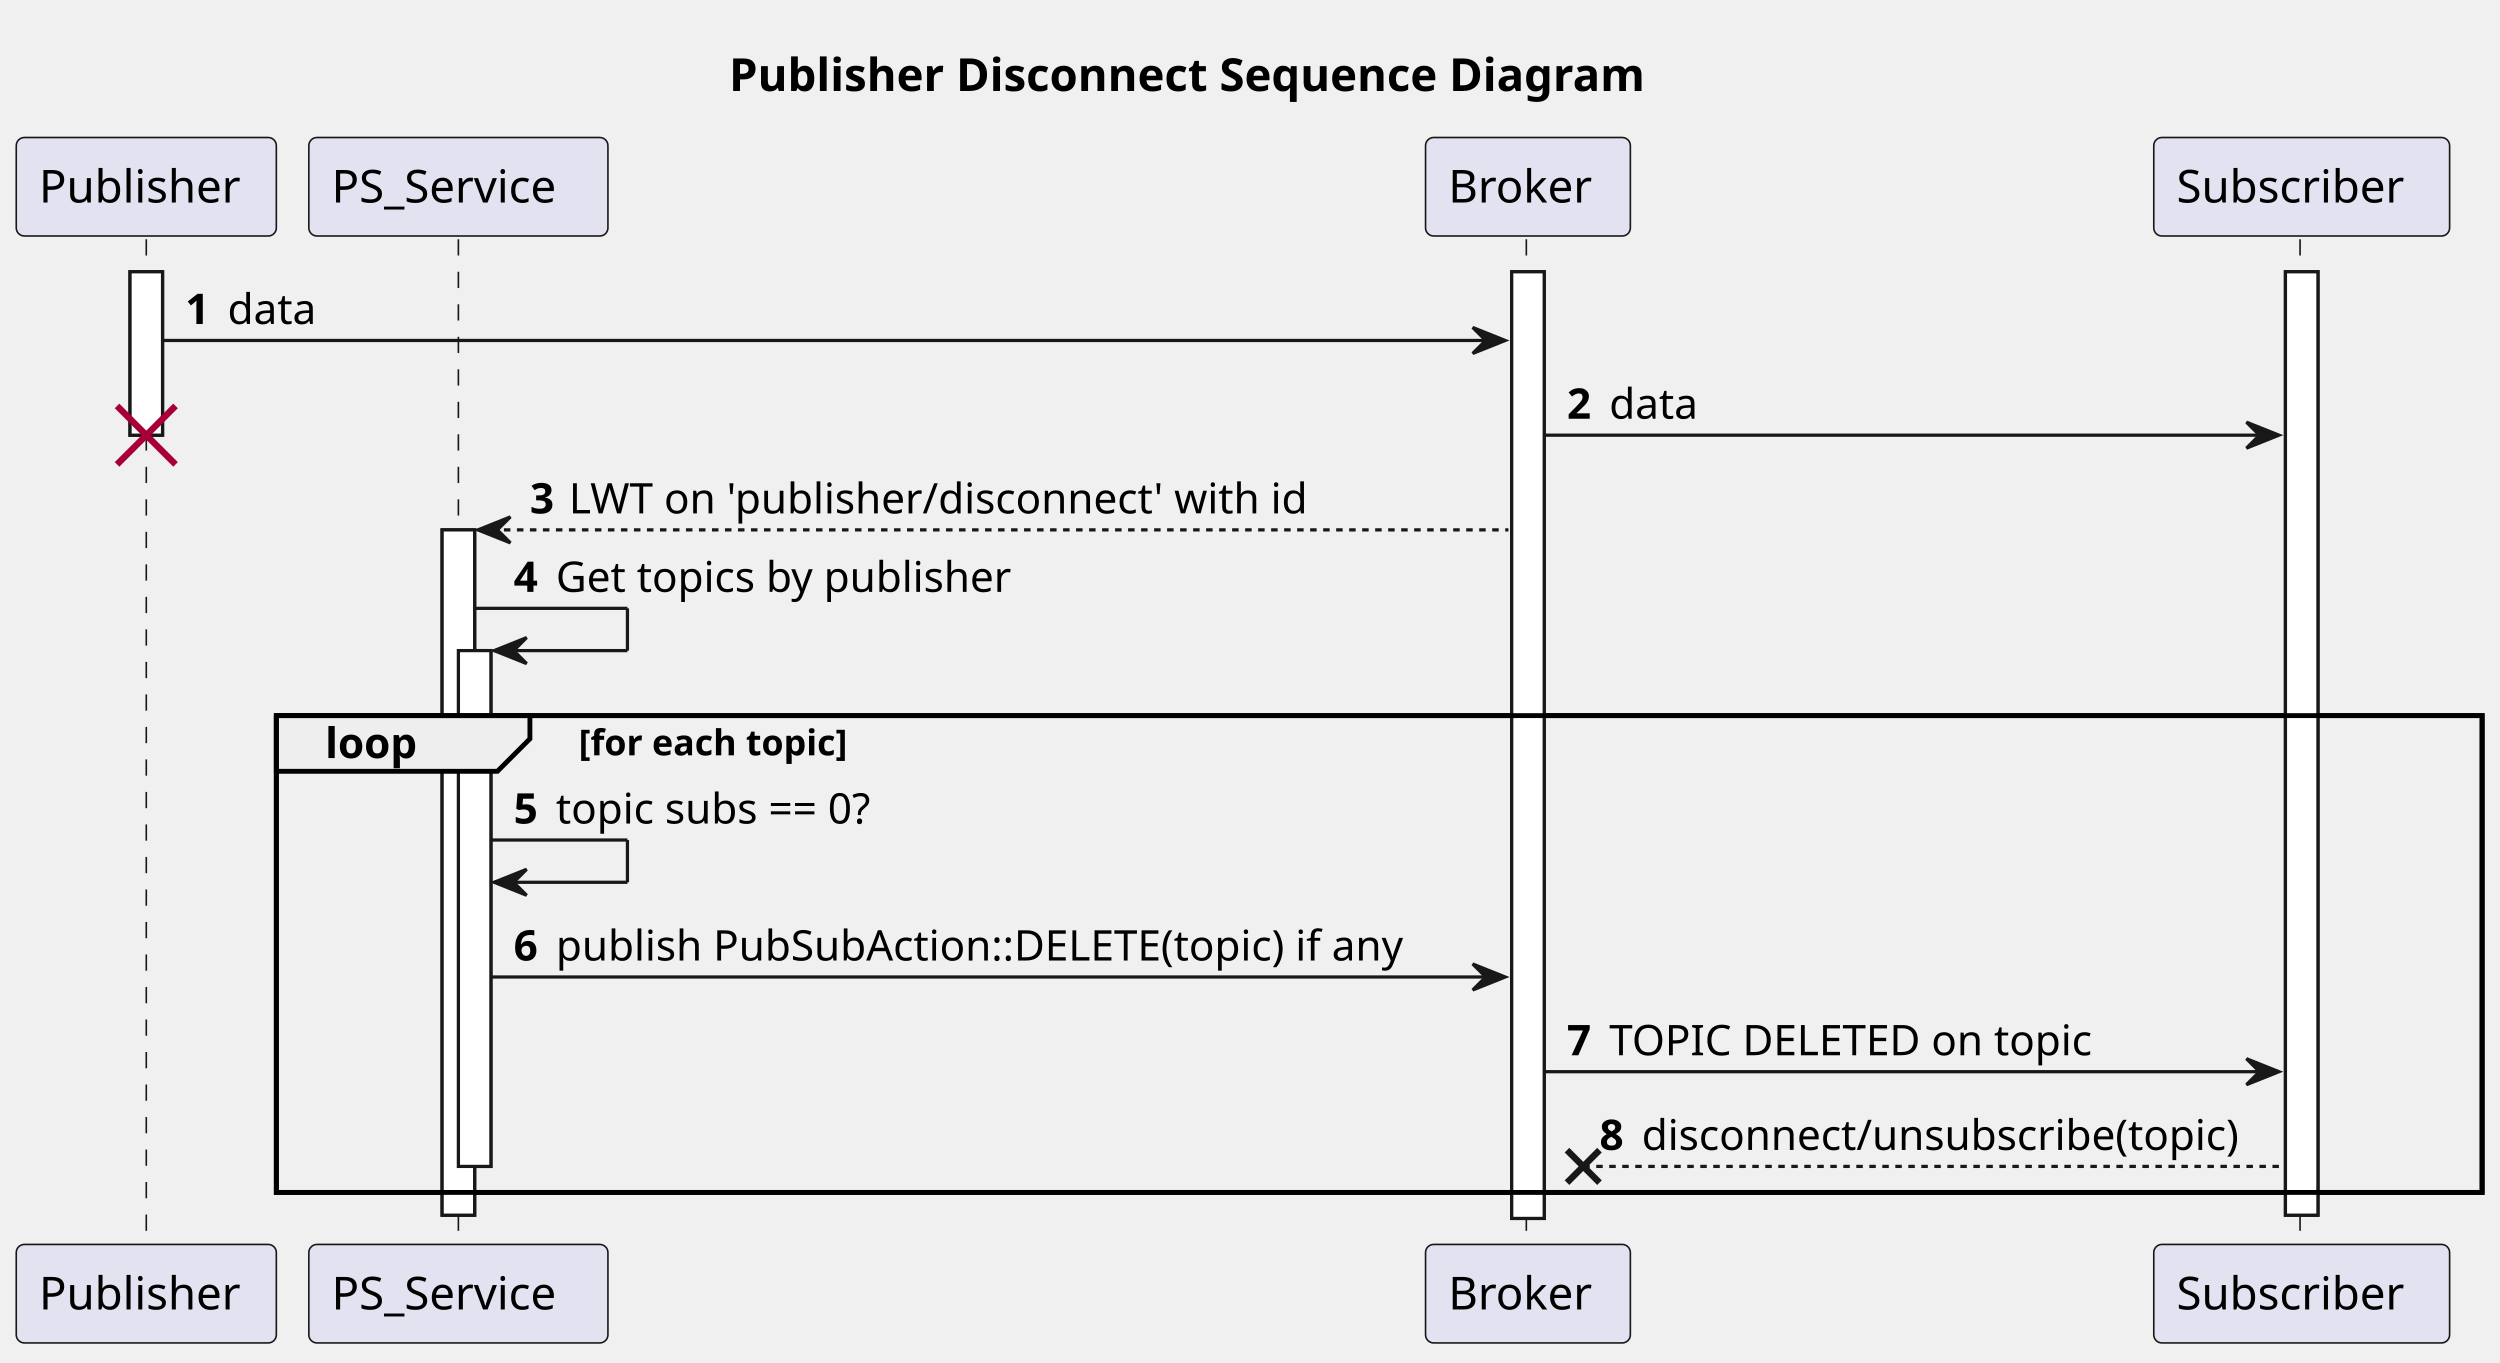
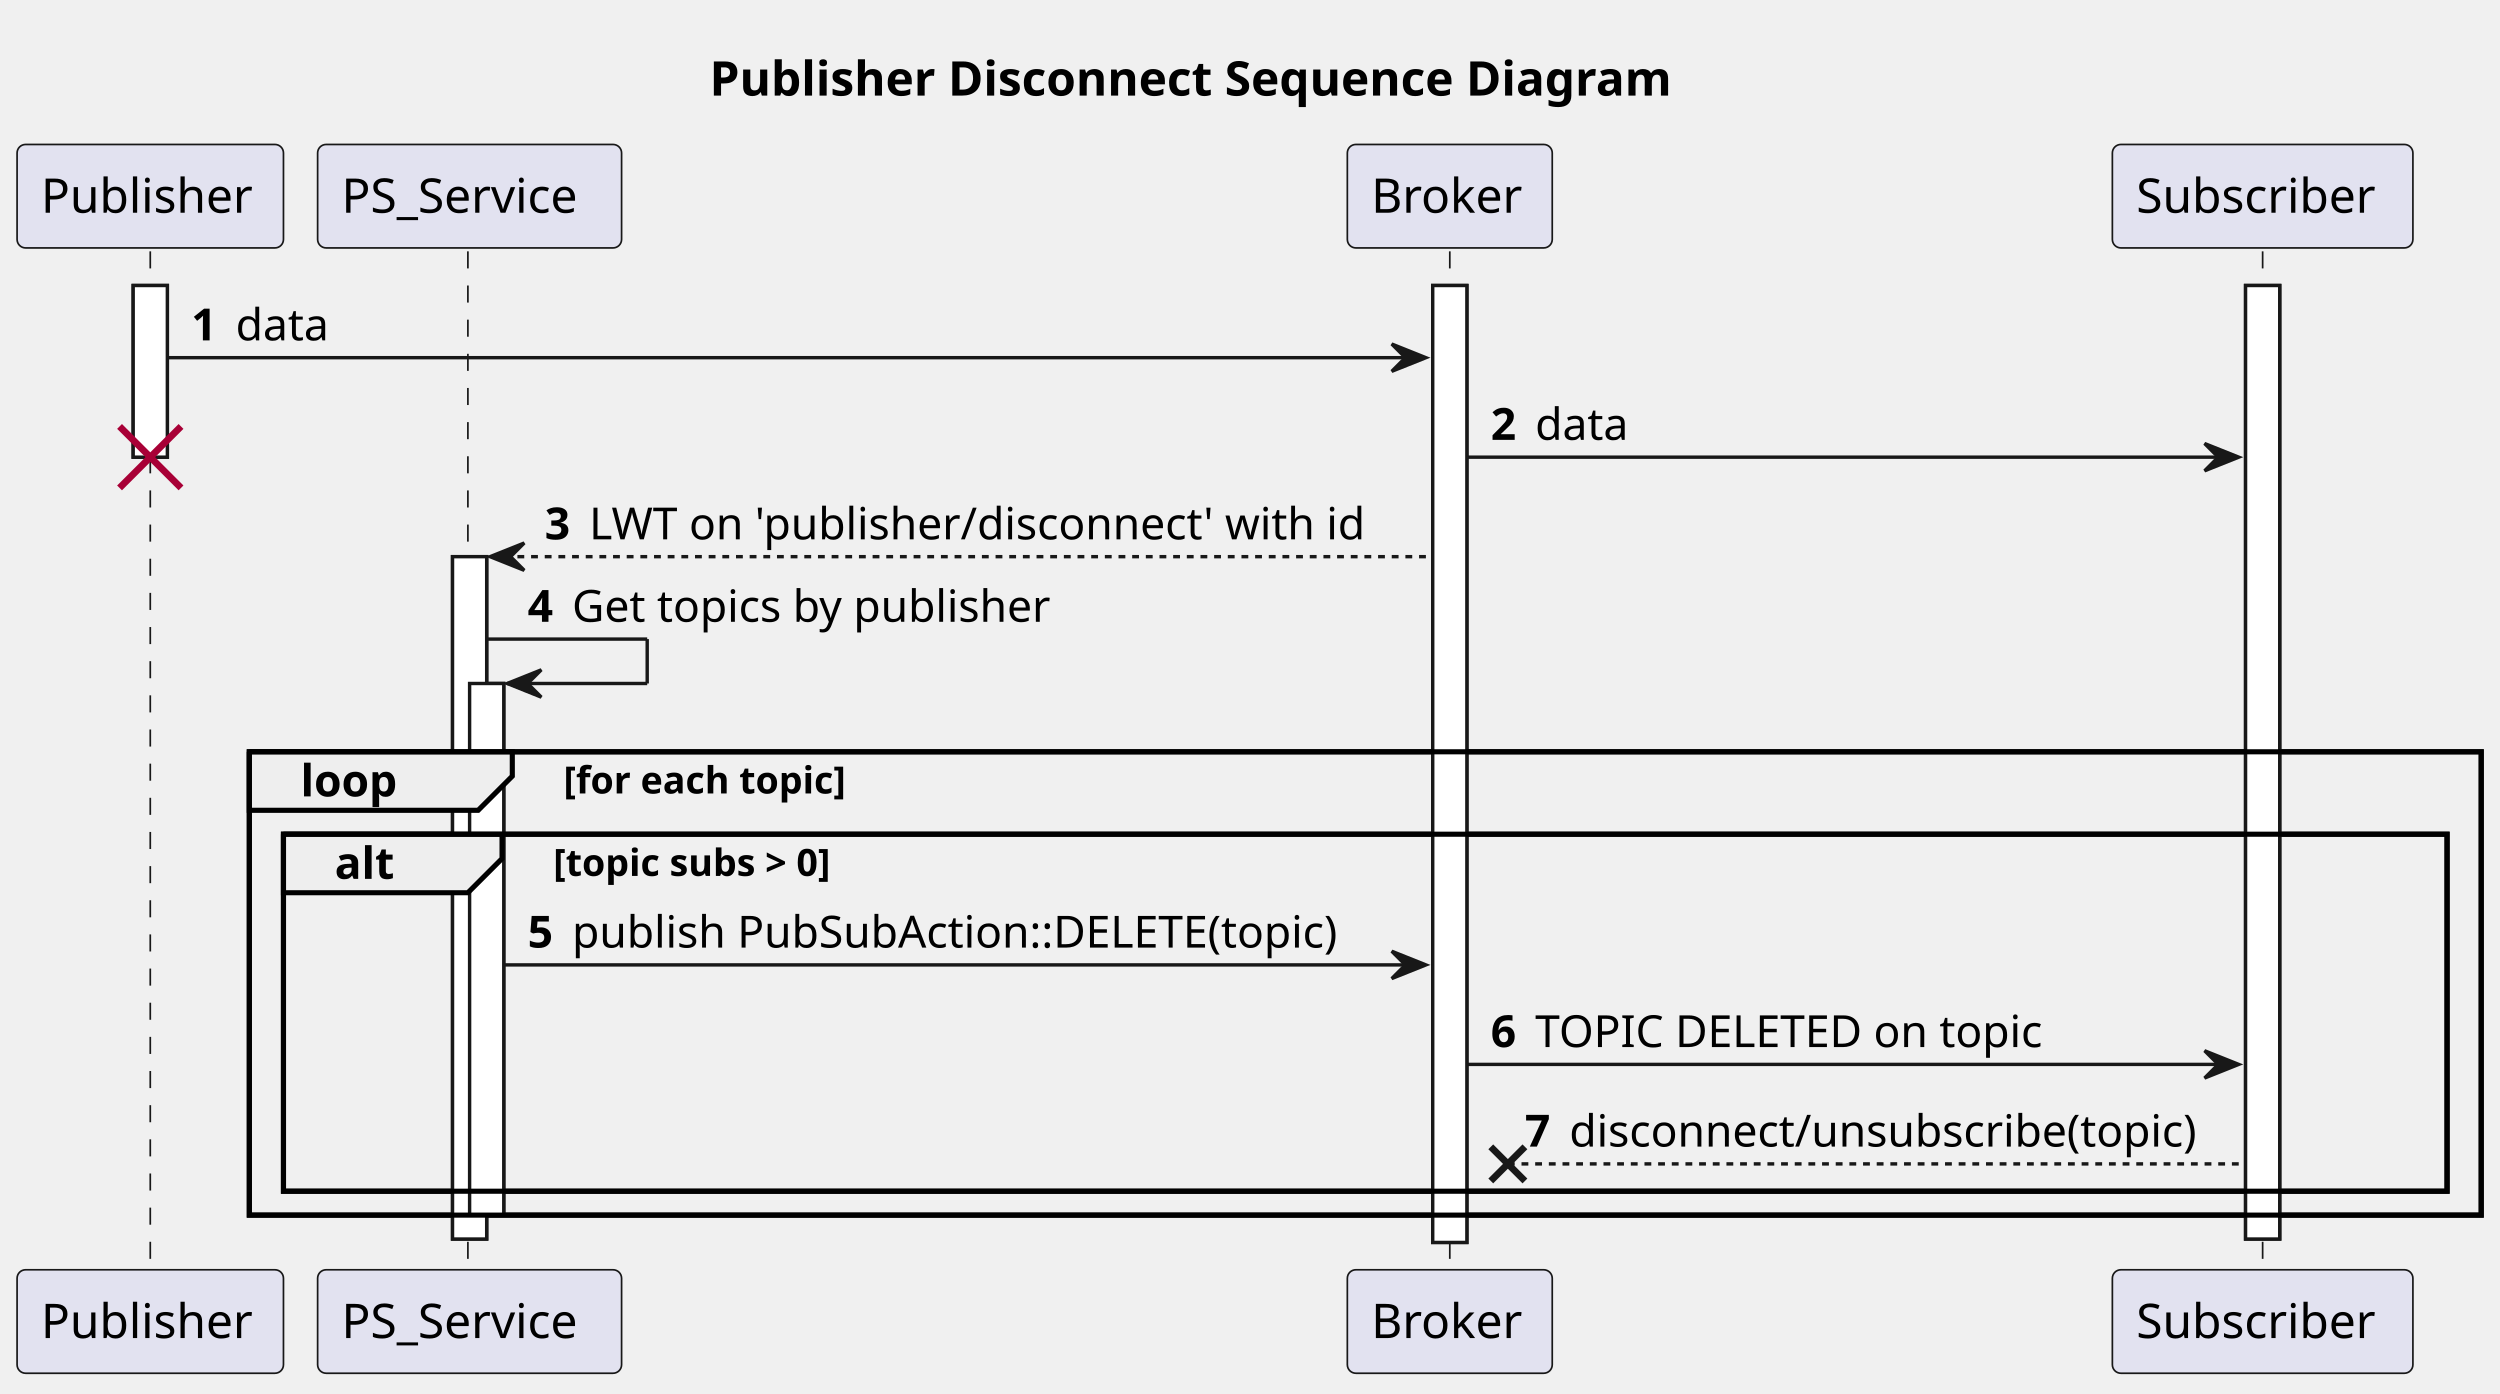
- <svg xmlns="http://www.w3.org/2000/svg" contentStyleType="text/css" height="419px" preserveAspectRatio="none" style="width:769px;height:419px;background:#FFFFFF;" version="1.1" viewBox="0 0 769 419" width="769px" zoomAndPan="magnify">
+ <svg xmlns="http://www.w3.org/2000/svg" contentStyleType="text/css" height="408px" preserveAspectRatio="none" style="width:732px;height:408px;background:#FFFFFF;" version="1.1" viewBox="0 0 732 408" width="732px" zoomAndPan="magnify">
  <defs />
  <g>
-     <text fill="#000000" font-family="sans-serif" font-size="14" font-weight="bold" lengthAdjust="spacing" textLength="324" x="224.25" y="27.995">Publisher Disconnect Sequence Diagram</text>
-     <rect fill="#FFFFFF" height="50.266" style="stroke:#181818;stroke-width:1.0;" width="10" x="40" y="83.594" />
-     <rect fill="#FFFFFF" height="210.797" style="stroke:#181818;stroke-width:1.0;" width="10" x="136" y="162.992" />
-     <rect fill="#FFFFFF" height="158.664" style="stroke:#181818;stroke-width:1.0;" width="10" x="141" y="200.125" />
-     <rect fill="#FFFFFF" height="291.195" style="stroke:#181818;stroke-width:1.0;" width="10" x="465" y="83.594" />
-     <rect fill="#FFFFFF" height="290.195" style="stroke:#181818;stroke-width:1.0;" width="10" x="703" y="83.594" />
-     <rect fill="none" height="146.664" style="stroke:#000000;stroke-width:1.5;" width="678.5" x="85" y="220.125" />
-     <line style="stroke:#181818;stroke-width:0.5;stroke-dasharray:5.0,5.0;" x1="45" x2="45" y1="73.594" y2="383.789" />
-     <line style="stroke:#181818;stroke-width:0.5;stroke-dasharray:5.0,5.0;" x1="141" x2="141" y1="73.594" y2="383.789" />
-     <line style="stroke:#181818;stroke-width:0.5;stroke-dasharray:5.0,5.0;" x1="469.5" x2="469.5" y1="73.594" y2="383.789" />
-     <line style="stroke:#181818;stroke-width:0.5;stroke-dasharray:5.0,5.0;" x1="707.5" x2="707.5" y1="73.594" y2="383.789" />
-     <rect fill="#E2E2F0" height="30.297" rx="2.5" ry="2.5" style="stroke:#181818;stroke-width:0.5;" width="80" x="5" y="42.297" />
-     <text fill="#000000" font-family="sans-serif" font-size="14" lengthAdjust="spacing" textLength="66" x="12" y="62.292">Publisher</text>
-     <rect fill="#E2E2F0" height="30.297" rx="2.5" ry="2.5" style="stroke:#181818;stroke-width:0.5;" width="80" x="5" y="382.789" />
-     <text fill="#000000" font-family="sans-serif" font-size="14" lengthAdjust="spacing" textLength="66" x="12" y="402.784">Publisher</text>
-     <rect fill="#E2E2F0" height="30.297" rx="2.5" ry="2.5" style="stroke:#181818;stroke-width:0.5;" width="92" x="95" y="42.297" />
-     <text fill="#000000" font-family="sans-serif" font-size="14" lengthAdjust="spacing" textLength="78" x="102" y="62.292">PS_Service</text>
-     <rect fill="#E2E2F0" height="30.297" rx="2.5" ry="2.5" style="stroke:#181818;stroke-width:0.5;" width="92" x="95" y="382.789" />
-     <text fill="#000000" font-family="sans-serif" font-size="14" lengthAdjust="spacing" textLength="78" x="102" y="402.784">PS_Service</text>
-     <rect fill="#E2E2F0" height="30.297" rx="2.5" ry="2.5" style="stroke:#181818;stroke-width:0.5;" width="63" x="438.5" y="42.297" />
-     <text fill="#000000" font-family="sans-serif" font-size="14" lengthAdjust="spacing" textLength="49" x="445.5" y="62.292">Broker</text>
-     <rect fill="#E2E2F0" height="30.297" rx="2.5" ry="2.5" style="stroke:#181818;stroke-width:0.5;" width="63" x="438.5" y="382.789" />
-     <text fill="#000000" font-family="sans-serif" font-size="14" lengthAdjust="spacing" textLength="49" x="445.5" y="402.784">Broker</text>
-     <rect fill="#E2E2F0" height="30.297" rx="2.5" ry="2.5" style="stroke:#181818;stroke-width:0.5;" width="91" x="662.5" y="42.297" />
-     <text fill="#000000" font-family="sans-serif" font-size="14" lengthAdjust="spacing" textLength="77" x="669.5" y="62.292">Subscriber</text>
-     <rect fill="#E2E2F0" height="30.297" rx="2.5" ry="2.5" style="stroke:#181818;stroke-width:0.5;" width="91" x="662.5" y="382.789" />
-     <text fill="#000000" font-family="sans-serif" font-size="14" lengthAdjust="spacing" textLength="77" x="669.5" y="402.784">Subscriber</text>
-     <rect fill="#FFFFFF" height="50.266" style="stroke:#181818;stroke-width:1.0;" width="10" x="40" y="83.594" />
-     <rect fill="#FFFFFF" height="210.797" style="stroke:#181818;stroke-width:1.0;" width="10" x="136" y="162.992" />
-     <rect fill="#FFFFFF" height="158.664" style="stroke:#181818;stroke-width:1.0;" width="10" x="141" y="200.125" />
-     <rect fill="#FFFFFF" height="291.195" style="stroke:#181818;stroke-width:1.0;" width="10" x="465" y="83.594" />
-     <rect fill="#FFFFFF" height="290.195" style="stroke:#181818;stroke-width:1.0;" width="10" x="703" y="83.594" />
-     <polygon fill="#181818" points="453,100.727,463,104.727,453,108.727,457,104.727" style="stroke:#181818;stroke-width:1.0;" />
-     <line style="stroke:#181818;stroke-width:1.0;" x1="50" x2="459" y1="104.727" y2="104.727" />
-     <text fill="#000000" font-family="sans-serif" font-size="13" font-weight="bold" lengthAdjust="spacing" textLength="9" x="57" y="99.661">1</text>
-     <text fill="#000000" font-family="sans-serif" font-size="13" lengthAdjust="spacing" textLength="29" x="70" y="99.661">data</text>
-     <polygon fill="#181818" points="691,129.859,701,133.859,691,137.859,695,133.859" style="stroke:#181818;stroke-width:1.0;" />
-     <line style="stroke:#181818;stroke-width:1.0;" x1="475" x2="697" y1="133.859" y2="133.859" />
-     <text fill="#000000" font-family="sans-serif" font-size="13" font-weight="bold" lengthAdjust="spacing" textLength="9" x="482" y="128.793">2</text>
-     <text fill="#000000" font-family="sans-serif" font-size="13" lengthAdjust="spacing" textLength="29" x="495" y="128.793">data</text>
-     <line style="stroke:#A80036;stroke-width:2.0;" x1="36" x2="54" y1="124.859" y2="142.859" />
-     <line style="stroke:#A80036;stroke-width:2.0;" x1="36" x2="54" y1="142.859" y2="124.859" />
-     <polygon fill="#181818" points="157,158.992,147,162.992,157,166.992,153,162.992" style="stroke:#181818;stroke-width:1.0;" />
-     <line style="stroke:#181818;stroke-width:1.0;stroke-dasharray:2.0,2.0;" x1="151" x2="464" y1="162.992" y2="162.992" />
-     <text fill="#000000" font-family="sans-serif" font-size="13" font-weight="bold" lengthAdjust="spacing" textLength="8" x="163" y="157.926">3</text>
-     <text fill="#000000" font-family="sans-serif" font-size="13" lengthAdjust="spacing" textLength="235" x="175" y="157.926">LWT on 'publisher/disconnect' with id</text>
-     <line style="stroke:#181818;stroke-width:1.0;" x1="146" x2="193" y1="187.125" y2="187.125" />
-     <line style="stroke:#181818;stroke-width:1.0;" x1="193" x2="193" y1="187.125" y2="200.125" />
-     <line style="stroke:#181818;stroke-width:1.0;" x1="152" x2="193" y1="200.125" y2="200.125" />
-     <polygon fill="#181818" points="162,196.125,152,200.125,162,204.125,158,200.125" style="stroke:#181818;stroke-width:1.0;" />
-     <text fill="#000000" font-family="sans-serif" font-size="13" font-weight="bold" lengthAdjust="spacing" textLength="9" x="158" y="182.059">4</text>
-     <text fill="#000000" font-family="sans-serif" font-size="13" lengthAdjust="spacing" textLength="147" x="171" y="182.059">Get topics by publisher</text>
-     <path d="M85,220.125 L163,220.125 L163,227.258 L153,237.258 L85,237.258 L85,220.125 " fill="#EEEEEE" style="stroke:#000000;stroke-width:1.5;" />
-     <rect fill="none" height="146.664" style="stroke:#000000;stroke-width:1.5;" width="678.5" x="85" y="220.125" />
-     <text fill="#000000" font-family="sans-serif" font-size="13" font-weight="bold" lengthAdjust="spacing" textLength="33" x="100" y="233.192">loop</text>
-     <text fill="#000000" font-family="sans-serif" font-size="11" font-weight="bold" lengthAdjust="spacing" textLength="106" x="178" y="232.335">[for each topic]</text>
-     <line style="stroke:#181818;stroke-width:1.0;" x1="151" x2="193" y1="258.391" y2="258.391" />
-     <line style="stroke:#181818;stroke-width:1.0;" x1="193" x2="193" y1="258.391" y2="271.391" />
-     <line style="stroke:#181818;stroke-width:1.0;" x1="152" x2="193" y1="271.391" y2="271.391" />
-     <polygon fill="#181818" points="162,267.391,152,271.391,162,275.391,158,271.391" style="stroke:#181818;stroke-width:1.0;" />
-     <text fill="#000000" font-family="sans-serif" font-size="13" font-weight="bold" lengthAdjust="spacing" textLength="9" x="158" y="253.325">5</text>
-     <text fill="#000000" font-family="sans-serif" font-size="13" lengthAdjust="spacing" textLength="108" x="171" y="253.325">topic subs == 0?</text>
-     <polygon fill="#181818" points="453,296.523,463,300.523,453,304.523,457,300.523" style="stroke:#181818;stroke-width:1.0;" />
-     <line style="stroke:#181818;stroke-width:1.0;" x1="151" x2="459" y1="300.523" y2="300.523" />
-     <text fill="#000000" font-family="sans-serif" font-size="13" font-weight="bold" lengthAdjust="spacing" textLength="9" x="158" y="295.457">6</text>
-     <text fill="#000000" font-family="sans-serif" font-size="13" lengthAdjust="spacing" textLength="277" x="171" y="295.457">publish PubSubAction::DELETE(topic) if any</text>
-     <polygon fill="#181818" points="691,325.656,701,329.656,691,333.656,695,329.656" style="stroke:#181818;stroke-width:1.0;" />
-     <line style="stroke:#181818;stroke-width:1.0;" x1="475" x2="697" y1="329.656" y2="329.656" />
-     <text fill="#000000" font-family="sans-serif" font-size="13" font-weight="bold" lengthAdjust="spacing" textLength="9" x="482" y="324.59">7</text>
-     <text fill="#000000" font-family="sans-serif" font-size="13" lengthAdjust="spacing" textLength="156" x="495" y="324.59">TOPIC DELETED on topic</text>
-     <line style="stroke:#181818;stroke-width:2.0;" x1="482" x2="492" y1="353.789" y2="363.789" />
-     <line style="stroke:#181818;stroke-width:2.0;" x1="482" x2="492" y1="363.789" y2="353.789" />
-     <line style="stroke:#181818;stroke-width:1.0;stroke-dasharray:2.0,2.0;" x1="487" x2="702" y1="358.789" y2="358.789" />
-     <text fill="#000000" font-family="sans-serif" font-size="13" font-weight="bold" lengthAdjust="spacing" textLength="9" x="492" y="353.723">8</text>
-     <text fill="#000000" font-family="sans-serif" font-size="13" lengthAdjust="spacing" textLength="191" x="505" y="353.723">disconnect/unsubscribe(topic)</text>
+     <rect fill="none" height="26.297" id="_title" style="stroke:none;stroke-width:1.0;" width="330" x="202.75" y="10" />
+     <text fill="#000000" font-family="sans-serif" font-size="14" font-weight="bold" lengthAdjust="spacing" textLength="320" x="207.75" y="27.995">Publisher Disconnect Sequence Diagram</text>
+     <rect fill="#FFFFFF" height="50.266" style="stroke:#181818;stroke-width:1.0;" width="10" x="39" y="83.594" />
+     <rect fill="#FFFFFF" height="199.797" style="stroke:#181818;stroke-width:1.0;" width="10" x="132.5" y="162.992" />
+     <rect fill="#FFFFFF" height="155.664" style="stroke:#181818;stroke-width:1.0;" width="10" x="137.5" y="200.125" />
+     <rect fill="#FFFFFF" height="280.195" style="stroke:#181818;stroke-width:1.0;" width="10" x="419.5" y="83.594" />
+     <rect fill="#FFFFFF" height="279.195" style="stroke:#181818;stroke-width:1.0;" width="10" x="657.5" y="83.594" />
+     <rect fill="none" height="135.664" style="stroke:#000000;stroke-width:1.5;" width="653.5" x="73" y="220.125" />
+     <rect fill="none" height="104.531" style="stroke:#000000;stroke-width:1.5;" width="633.5" x="83" y="244.258" />
+     <line style="stroke:#181818;stroke-width:0.5;stroke-dasharray:5.0,5.0;" x1="44" x2="44" y1="73.594" y2="372.789" />
+     <line style="stroke:#181818;stroke-width:0.5;stroke-dasharray:5.0,5.0;" x1="137" x2="137" y1="73.594" y2="372.789" />
+     <line style="stroke:#181818;stroke-width:0.5;stroke-dasharray:5.0,5.0;" x1="424.5" x2="424.5" y1="73.594" y2="372.789" />
+     <line style="stroke:#181818;stroke-width:0.5;stroke-dasharray:5.0,5.0;" x1="662.5" x2="662.5" y1="73.594" y2="372.789" />
+     <rect fill="#E2E2F0" height="30.297" rx="2.5" ry="2.5" style="stroke:#181818;stroke-width:0.5;" width="78" x="5" y="42.297" />
+     <text fill="#000000" font-family="sans-serif" font-size="14" lengthAdjust="spacing" textLength="64" x="12" y="62.292">Publisher</text>
+     <rect fill="#E2E2F0" height="30.297" rx="2.5" ry="2.5" style="stroke:#181818;stroke-width:0.5;" width="78" x="5" y="371.789" />
+     <text fill="#000000" font-family="sans-serif" font-size="14" lengthAdjust="spacing" textLength="64" x="12" y="391.784">Publisher</text>
+     <rect fill="#E2E2F0" height="30.297" rx="2.5" ry="2.5" style="stroke:#181818;stroke-width:0.5;" width="89" x="93" y="42.297" />
+     <text fill="#000000" font-family="sans-serif" font-size="14" lengthAdjust="spacing" textLength="75" x="100" y="62.292">PS_Service</text>
+     <rect fill="#E2E2F0" height="30.297" rx="2.5" ry="2.5" style="stroke:#181818;stroke-width:0.5;" width="89" x="93" y="371.789" />
+     <text fill="#000000" font-family="sans-serif" font-size="14" lengthAdjust="spacing" textLength="75" x="100" y="391.784">PS_Service</text>
+     <rect fill="#E2E2F0" height="30.297" rx="2.5" ry="2.5" style="stroke:#181818;stroke-width:0.5;" width="60" x="394.5" y="42.297" />
+     <text fill="#000000" font-family="sans-serif" font-size="14" lengthAdjust="spacing" textLength="46" x="401.5" y="62.292">Broker</text>
+     <rect fill="#E2E2F0" height="30.297" rx="2.5" ry="2.5" style="stroke:#181818;stroke-width:0.5;" width="60" x="394.5" y="371.789" />
+     <text fill="#000000" font-family="sans-serif" font-size="14" lengthAdjust="spacing" textLength="46" x="401.5" y="391.784">Broker</text>
+     <rect fill="#E2E2F0" height="30.297" rx="2.5" ry="2.5" style="stroke:#181818;stroke-width:0.5;" width="88" x="618.5" y="42.297" />
+     <text fill="#000000" font-family="sans-serif" font-size="14" lengthAdjust="spacing" textLength="74" x="625.5" y="62.292">Subscriber</text>
+     <rect fill="#E2E2F0" height="30.297" rx="2.5" ry="2.5" style="stroke:#181818;stroke-width:0.5;" width="88" x="618.5" y="371.789" />
+     <text fill="#000000" font-family="sans-serif" font-size="14" lengthAdjust="spacing" textLength="74" x="625.5" y="391.784">Subscriber</text>
+     <rect fill="#FFFFFF" height="50.266" style="stroke:#181818;stroke-width:1.0;" width="10" x="39" y="83.594" />
+     <rect fill="#FFFFFF" height="199.797" style="stroke:#181818;stroke-width:1.0;" width="10" x="132.5" y="162.992" />
+     <rect fill="#FFFFFF" height="155.664" style="stroke:#181818;stroke-width:1.0;" width="10" x="137.5" y="200.125" />
+     <rect fill="#FFFFFF" height="280.195" style="stroke:#181818;stroke-width:1.0;" width="10" x="419.5" y="83.594" />
+     <rect fill="#FFFFFF" height="279.195" style="stroke:#181818;stroke-width:1.0;" width="10" x="657.5" y="83.594" />
+     <polygon fill="#181818" points="407.5,100.727,417.5,104.727,407.5,108.727,411.5,104.727" style="stroke:#181818;stroke-width:1.0;" />
+     <line style="stroke:#181818;stroke-width:1.0;" x1="49" x2="413.5" y1="104.727" y2="104.727" />
+     <text fill="#000000" font-family="sans-serif" font-size="13" font-weight="bold" lengthAdjust="spacing" textLength="9" x="56" y="99.661">1</text>
+     <text fill="#000000" font-family="sans-serif" font-size="13" lengthAdjust="spacing" textLength="29" x="69" y="99.661">data</text>
+     <polygon fill="#181818" points="645.5,129.859,655.5,133.859,645.5,137.859,649.5,133.859" style="stroke:#181818;stroke-width:1.0;" />
+     <line style="stroke:#181818;stroke-width:1.0;" x1="429.5" x2="651.5" y1="133.859" y2="133.859" />
+     <text fill="#000000" font-family="sans-serif" font-size="13" font-weight="bold" lengthAdjust="spacing" textLength="9" x="436.5" y="128.793">2</text>
+     <text fill="#000000" font-family="sans-serif" font-size="13" lengthAdjust="spacing" textLength="29" x="449.5" y="128.793">data</text>
+     <line style="stroke:#A80036;stroke-width:2.0;" x1="35" x2="53" y1="124.859" y2="142.859" />
+     <line style="stroke:#A80036;stroke-width:2.0;" x1="35" x2="53" y1="142.859" y2="124.859" />
+     <polygon fill="#181818" points="153.5,158.992,143.5,162.992,153.5,166.992,149.5,162.992" style="stroke:#181818;stroke-width:1.0;" />
+     <line style="stroke:#181818;stroke-width:1.0;stroke-dasharray:2.0,2.0;" x1="147.5" x2="418.5" y1="162.992" y2="162.992" />
+     <text fill="#000000" font-family="sans-serif" font-size="13" font-weight="bold" lengthAdjust="spacing" textLength="9" x="159.5" y="157.926">3</text>
+     <text fill="#000000" font-family="sans-serif" font-size="13" lengthAdjust="spacing" textLength="230" x="172.5" y="157.926">LWT on 'publisher/disconnect' with id</text>
+     <line style="stroke:#181818;stroke-width:1.0;" x1="142.5" x2="189.5" y1="187.125" y2="187.125" />
+     <line style="stroke:#181818;stroke-width:1.0;" x1="189.5" x2="189.5" y1="187.125" y2="200.125" />
+     <line style="stroke:#181818;stroke-width:1.0;" x1="148.5" x2="189.5" y1="200.125" y2="200.125" />
+     <polygon fill="#181818" points="158.5,196.125,148.5,200.125,158.5,204.125,154.5,200.125" style="stroke:#181818;stroke-width:1.0;" />
+     <text fill="#000000" font-family="sans-serif" font-size="13" font-weight="bold" lengthAdjust="spacing" textLength="9" x="154.5" y="182.059">4</text>
+     <text fill="#000000" font-family="sans-serif" font-size="13" lengthAdjust="spacing" textLength="146" x="167.5" y="182.059">Get topics by publisher</text>
+     <path d="M73,220.125 L150,220.125 L150,227.258 L140,237.258 L73,237.258 L73,220.125 " fill="#EEEEEE" style="stroke:#000000;stroke-width:1.5;" />
+     <rect fill="none" height="135.664" style="stroke:#000000;stroke-width:1.5;" width="653.5" x="73" y="220.125" />
+     <text fill="#000000" font-family="sans-serif" font-size="13" font-weight="bold" lengthAdjust="spacing" textLength="32" x="88" y="233.192">loop</text>
+     <text fill="#000000" font-family="sans-serif" font-size="11" font-weight="bold" lengthAdjust="spacing" textLength="99" x="165" y="232.335">[for each topic]</text>
+     <path d="M83,244.258 L147,244.258 L147,251.391 L137,261.391 L83,261.391 L83,244.258 " fill="#EEEEEE" style="stroke:#000000;stroke-width:1.5;" />
+     <rect fill="none" height="104.531" style="stroke:#000000;stroke-width:1.5;" width="633.5" x="83" y="244.258" />
+     <text fill="#000000" font-family="sans-serif" font-size="13" font-weight="bold" lengthAdjust="spacing" textLength="19" x="98" y="257.325">alt</text>
+     <text fill="#000000" font-family="sans-serif" font-size="11" font-weight="bold" lengthAdjust="spacing" textLength="101" x="162" y="256.468">[topic subs &gt; 0]</text>
+     <polygon fill="#181818" points="407.5,278.523,417.5,282.523,407.5,286.523,411.5,282.523" style="stroke:#181818;stroke-width:1.0;" />
+     <line style="stroke:#181818;stroke-width:1.0;" x1="147.5" x2="413.5" y1="282.523" y2="282.523" />
+     <text fill="#000000" font-family="sans-serif" font-size="13" font-weight="bold" lengthAdjust="spacing" textLength="9" x="154.5" y="277.457">5</text>
+     <text fill="#000000" font-family="sans-serif" font-size="13" lengthAdjust="spacing" textLength="235" x="167.5" y="277.457">publish PubSubAction::DELETE(topic)</text>
+     <polygon fill="#181818" points="645.5,307.656,655.5,311.656,645.5,315.656,649.5,311.656" style="stroke:#181818;stroke-width:1.0;" />
+     <line style="stroke:#181818;stroke-width:1.0;" x1="429.5" x2="651.5" y1="311.656" y2="311.656" />
+     <text fill="#000000" font-family="sans-serif" font-size="13" font-weight="bold" lengthAdjust="spacing" textLength="9" x="436.5" y="306.59">6</text>
+     <text fill="#000000" font-family="sans-serif" font-size="13" lengthAdjust="spacing" textLength="154" x="449.5" y="306.59">TOPIC DELETED on topic</text>
+     <line style="stroke:#181818;stroke-width:2.0;" x1="436.5" x2="446.5" y1="335.789" y2="345.789" />
+     <line style="stroke:#181818;stroke-width:2.0;" x1="436.5" x2="446.5" y1="345.789" y2="335.789" />
+     <line style="stroke:#181818;stroke-width:1.0;stroke-dasharray:2.0,2.0;" x1="441.5" x2="656.5" y1="340.789" y2="340.789" />
+     <text fill="#000000" font-family="sans-serif" font-size="13" font-weight="bold" lengthAdjust="spacing" textLength="9" x="446.5" y="335.723">7</text>
+     <text fill="#000000" font-family="sans-serif" font-size="13" lengthAdjust="spacing" textLength="191" x="459.5" y="335.723">disconnect/unsubscribe(topic)</text>
  </g>
</svg>
